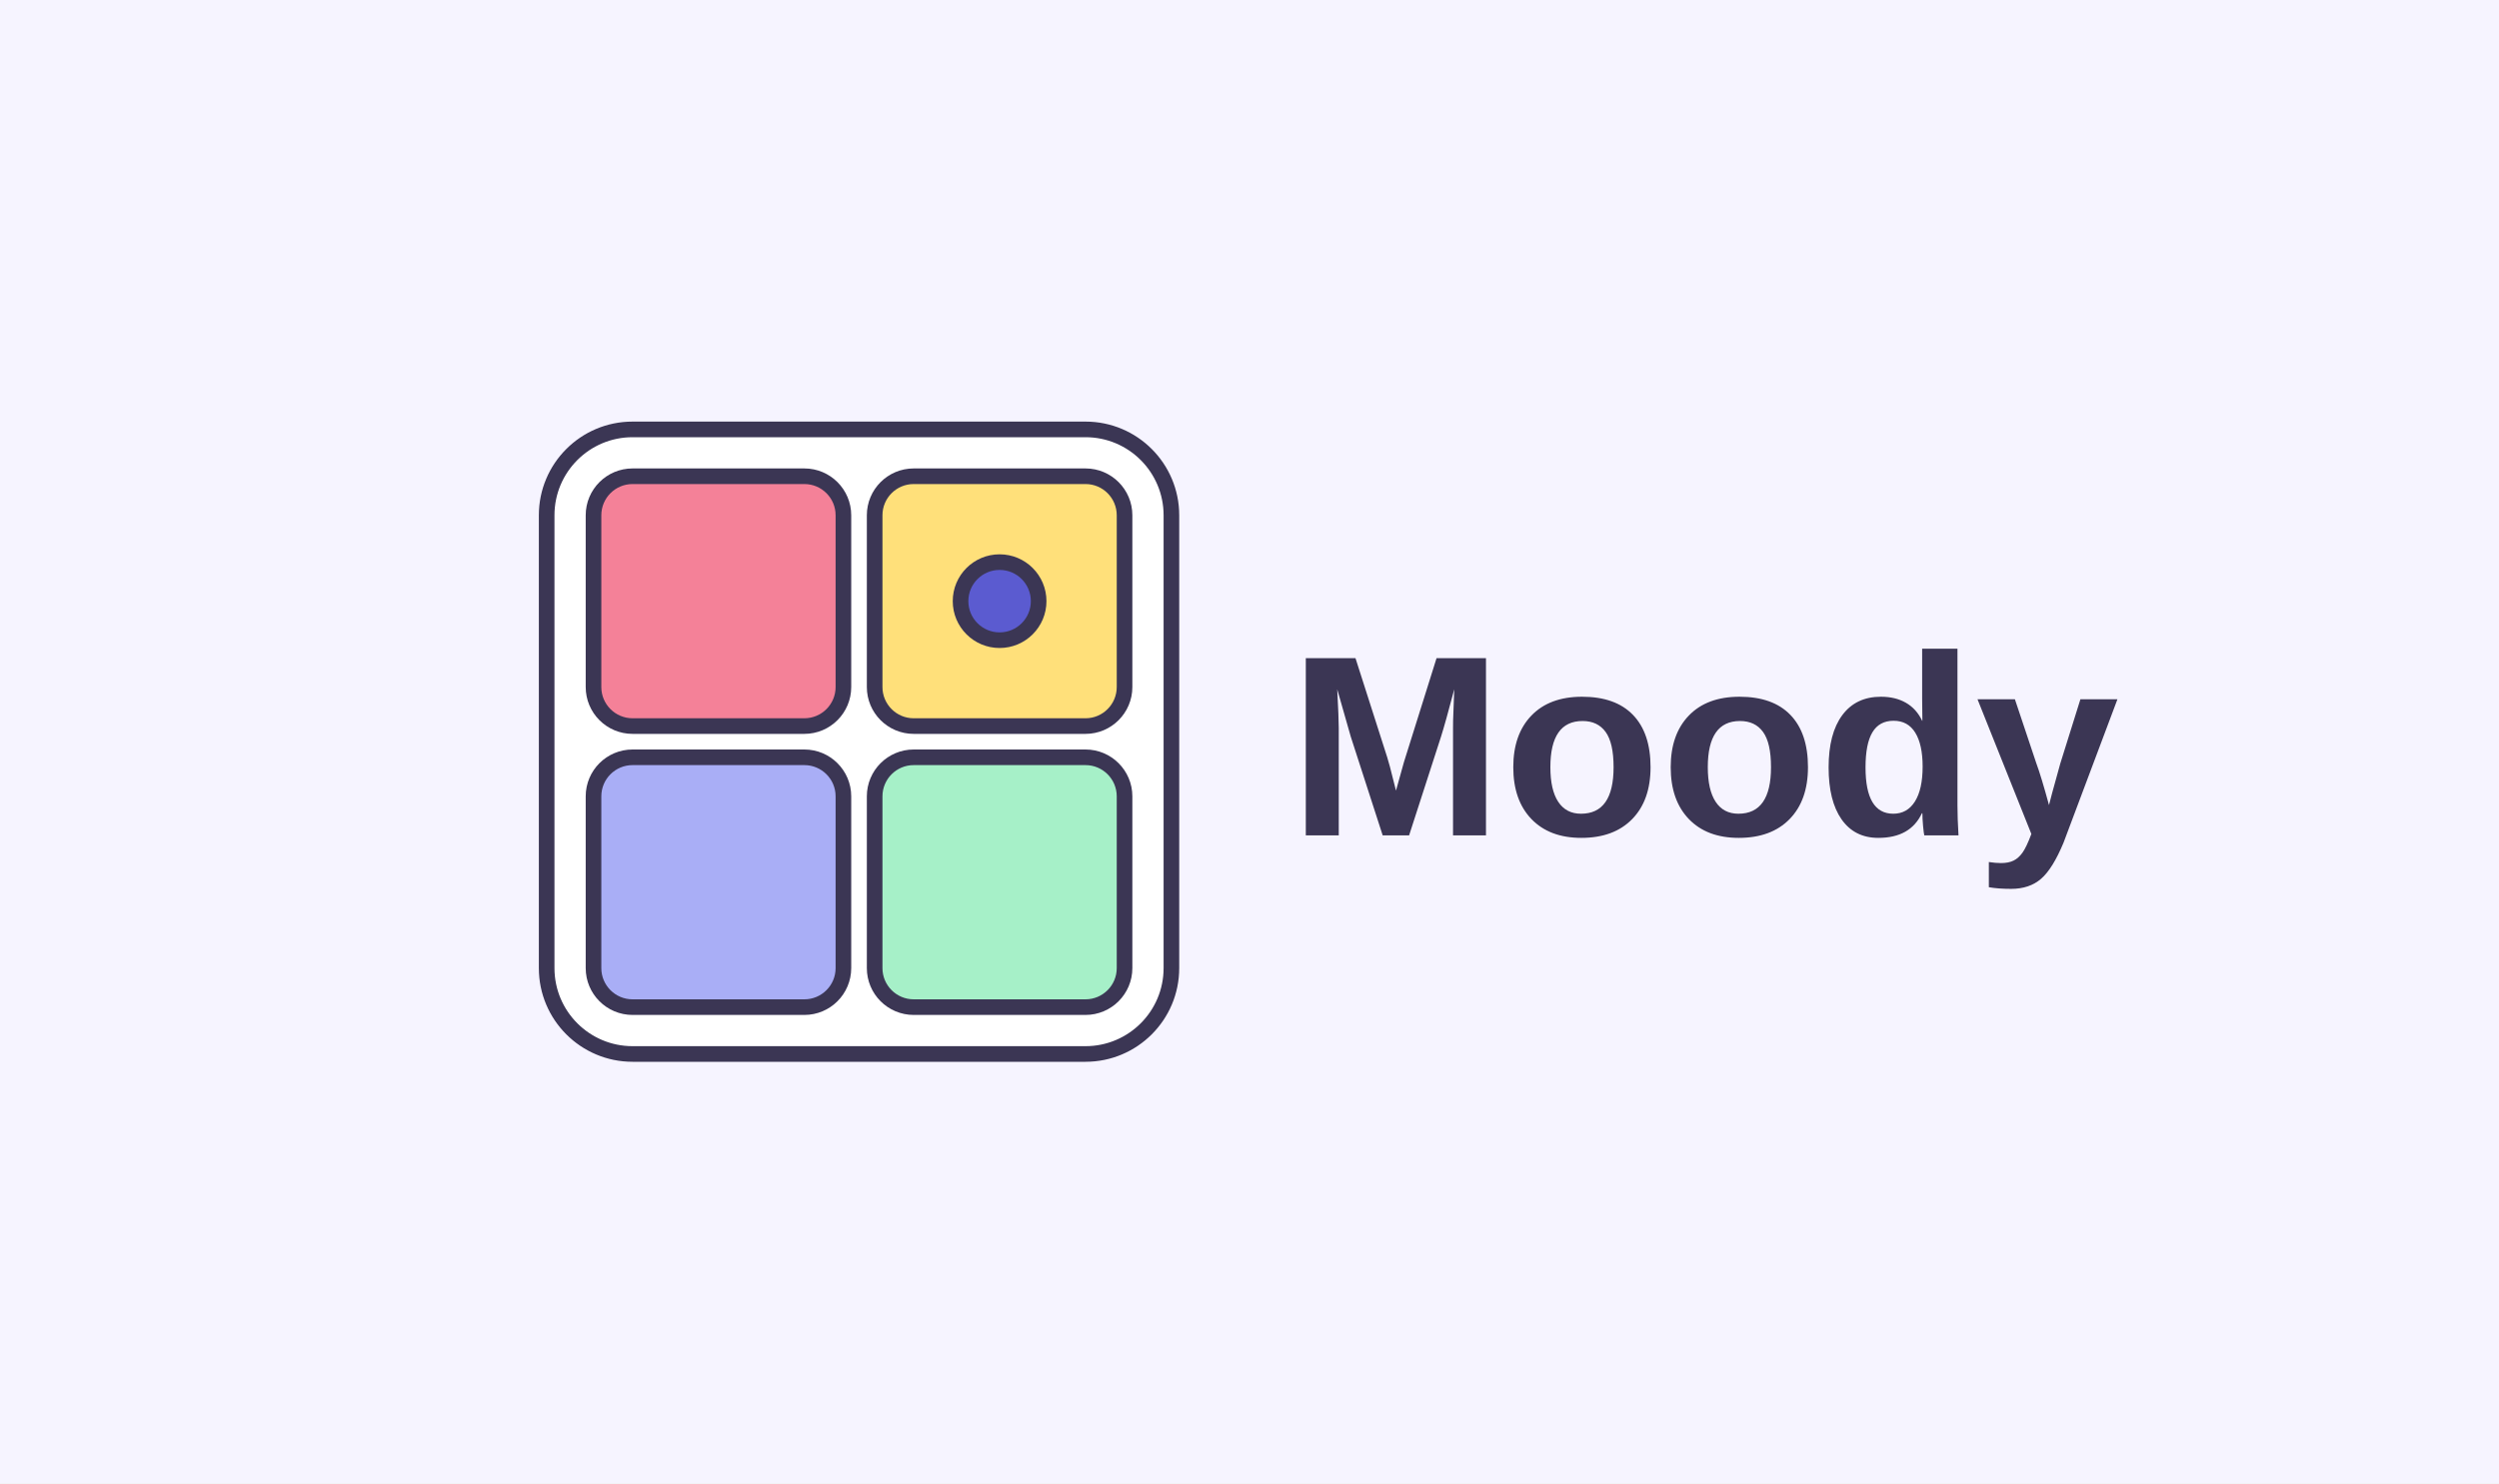
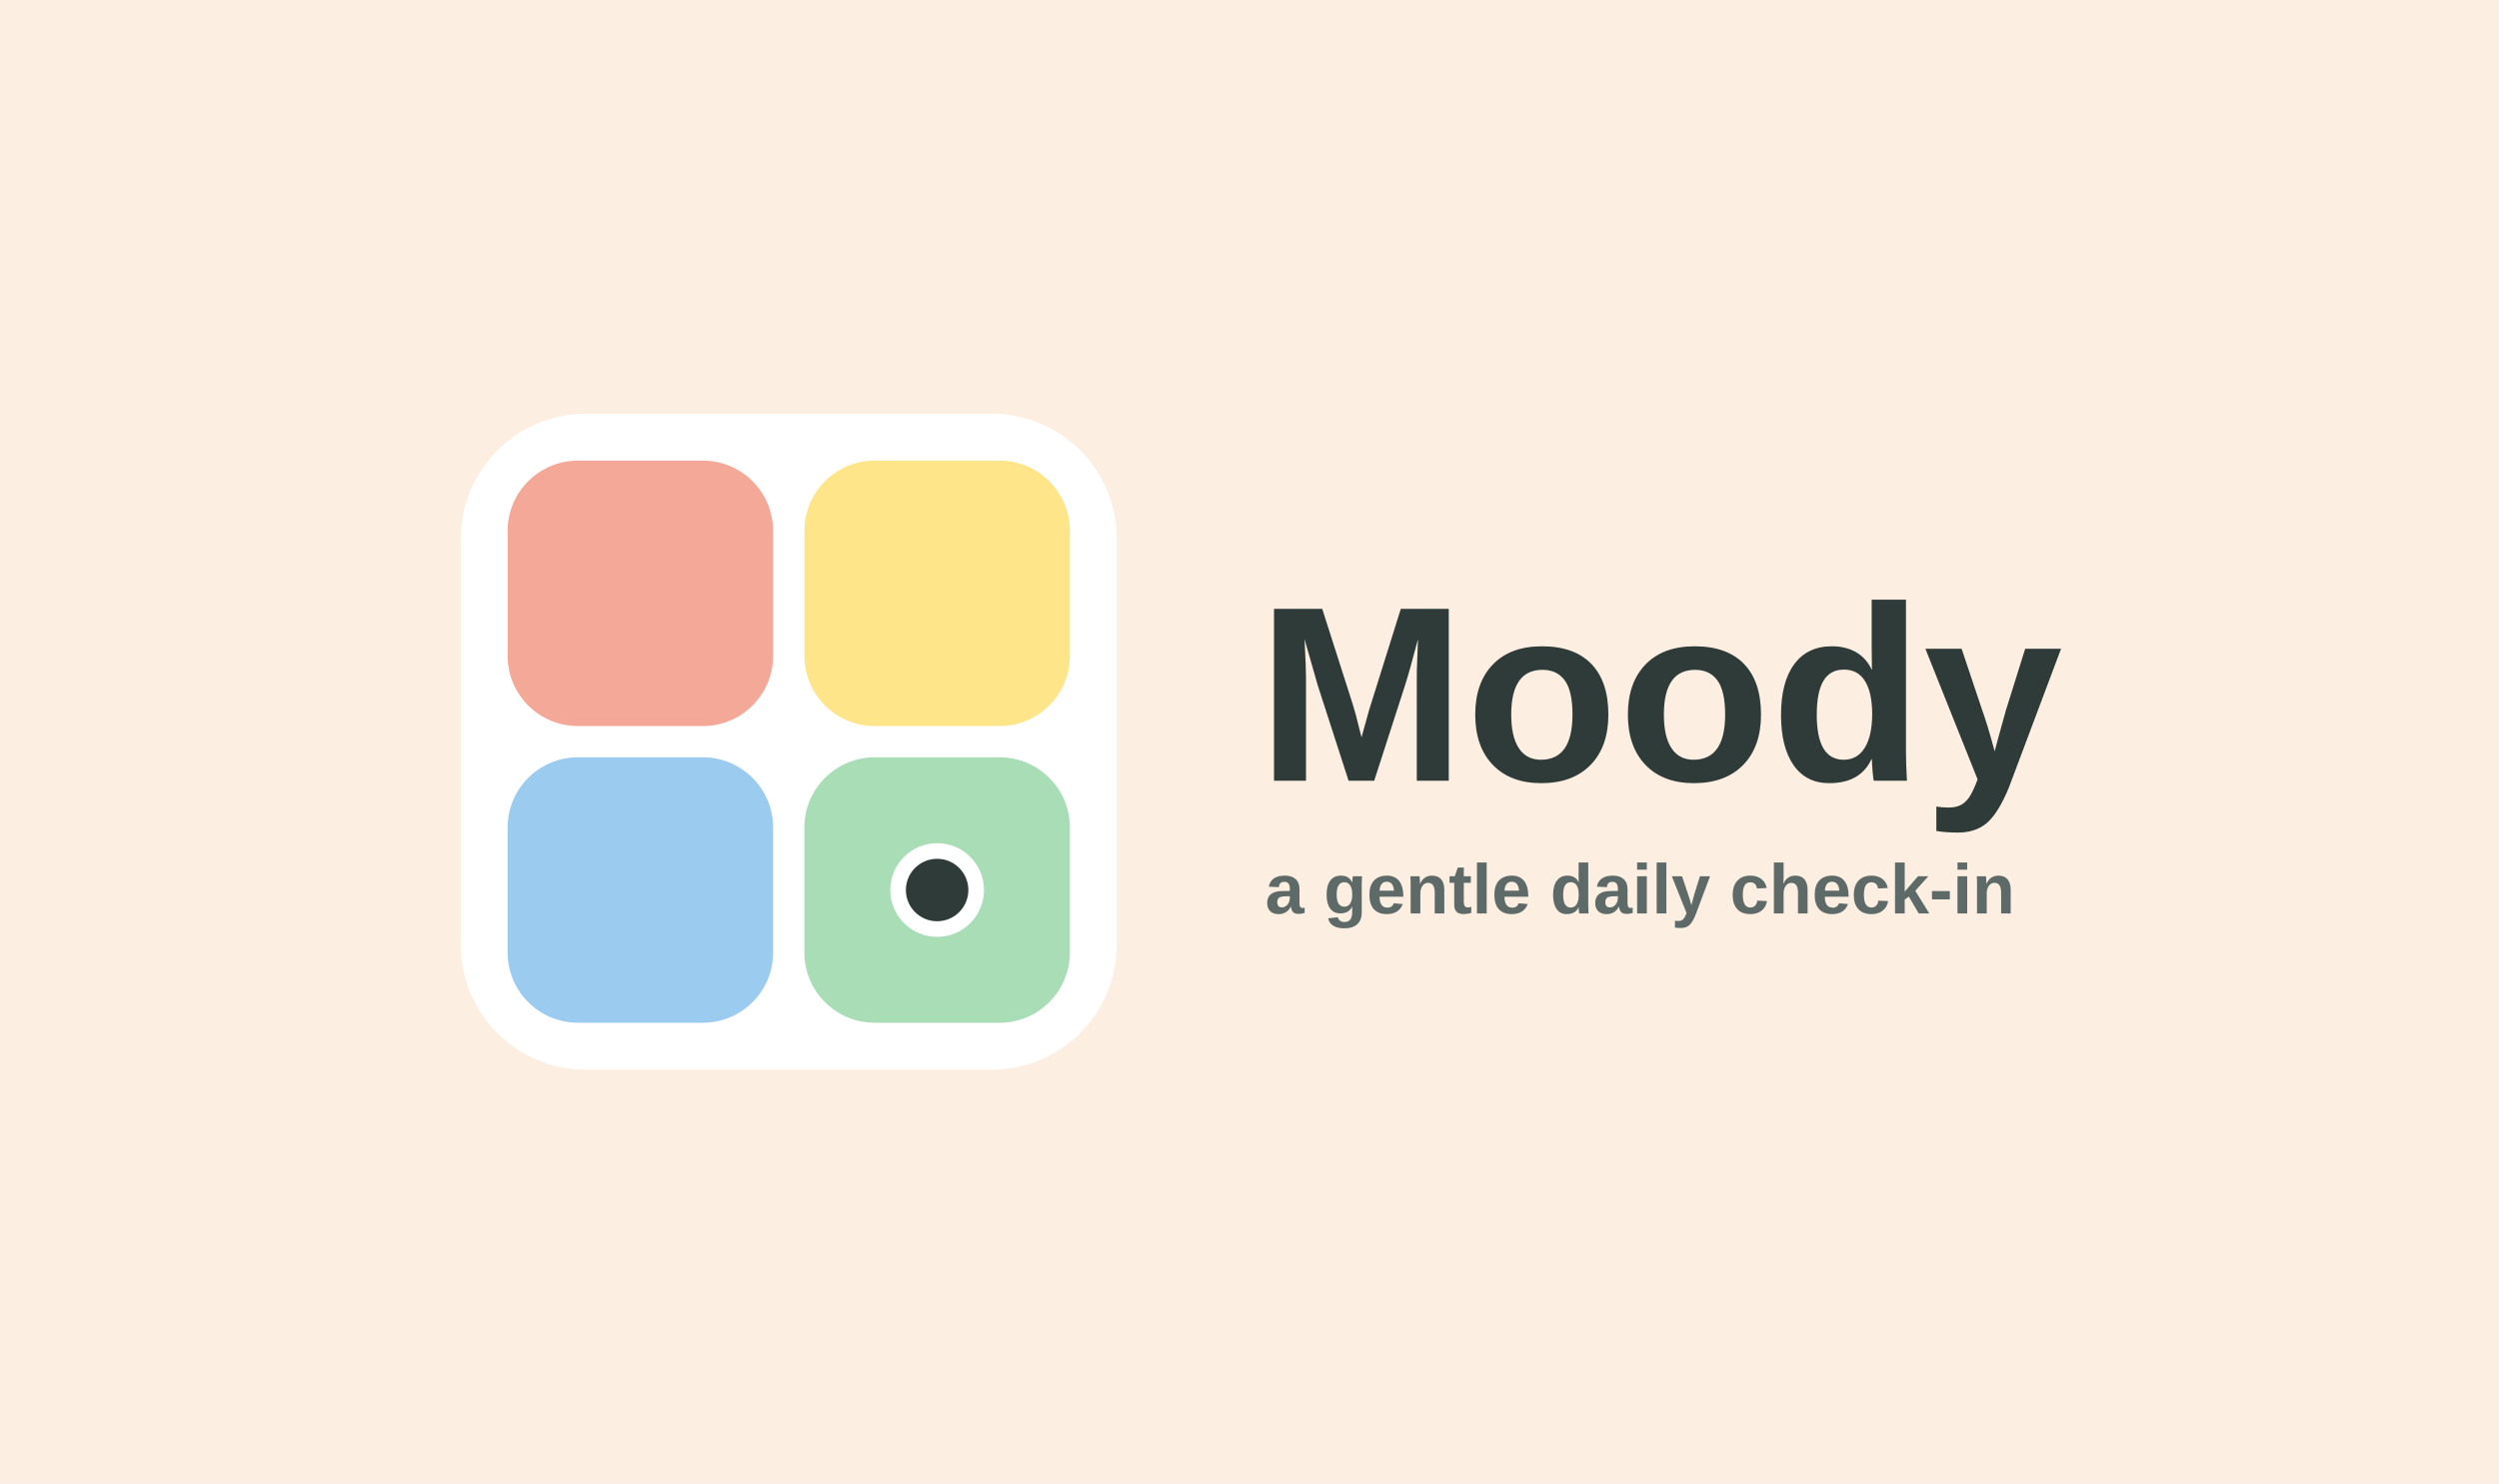
<svg xmlns="http://www.w3.org/2000/svg" viewBox="0 0 640 380" role="img" aria-label="Moody">
-   <rect width="640" height="380" fill="#f6f4ff" />
-   <g transform="translate(140 110)" stroke="#3b3654" stroke-width="4">
-     <rect x="0" y="0" width="160" height="160" rx="22" fill="#ffffff" />
-     <rect x="12" y="12" width="64" height="64" rx="10" fill="#f48198" />
-     <rect x="84" y="12" width="64" height="64" rx="10" fill="#ffe07a" />
-     <rect x="12" y="84" width="64" height="64" rx="10" fill="#a9aef6" />
-     <rect x="84" y="84" width="64" height="64" rx="10" fill="#a6f0c8" />
-     <circle cx="116" cy="44" r="10" fill="#5b5bd0" />
+   <rect width="640" height="380" fill="#fcefe1" />
+   <g transform="translate(118 106)">
+     <rect x="0" y="0" width="168" height="168" rx="32" fill="#ffffff" />
+     <rect x="12" y="12" width="68" height="68" rx="18" fill="#f3a898" />
+     <rect x="88" y="12" width="68" height="68" rx="18" fill="#ffe58a" />
+     <rect x="12" y="88" width="68" height="68" rx="18" fill="#9ccbf0" />
+     <rect x="88" y="88" width="68" height="68" rx="18" fill="#a8ddb5" />
+     <circle cx="122" cy="122" r="12" fill="#ffffff" />
+     <circle cx="122" cy="122" r="8" fill="#2f3b39" />
  </g>
-   <text x="330" y="214" font-family="Quicksand, 'Arial Rounded MT Bold', 'Helvetica Rounded', Arial, sans-serif" font-weight="700" font-size="66" fill="#3b3654">Moody</text>
+   <text x="322" y="200" font-family="Quicksand, 'Arial Rounded MT Bold', 'Helvetica Rounded', Arial, sans-serif" font-weight="700" font-size="64" fill="#2f3b39">Moody</text>
+   <text x="324" y="234" font-family="Quicksand, 'Arial Rounded MT Bold', 'Helvetica Rounded', Arial, sans-serif" font-weight="600" font-size="18" fill="#5d6a67">a gentle daily check-in</text>
</svg>
